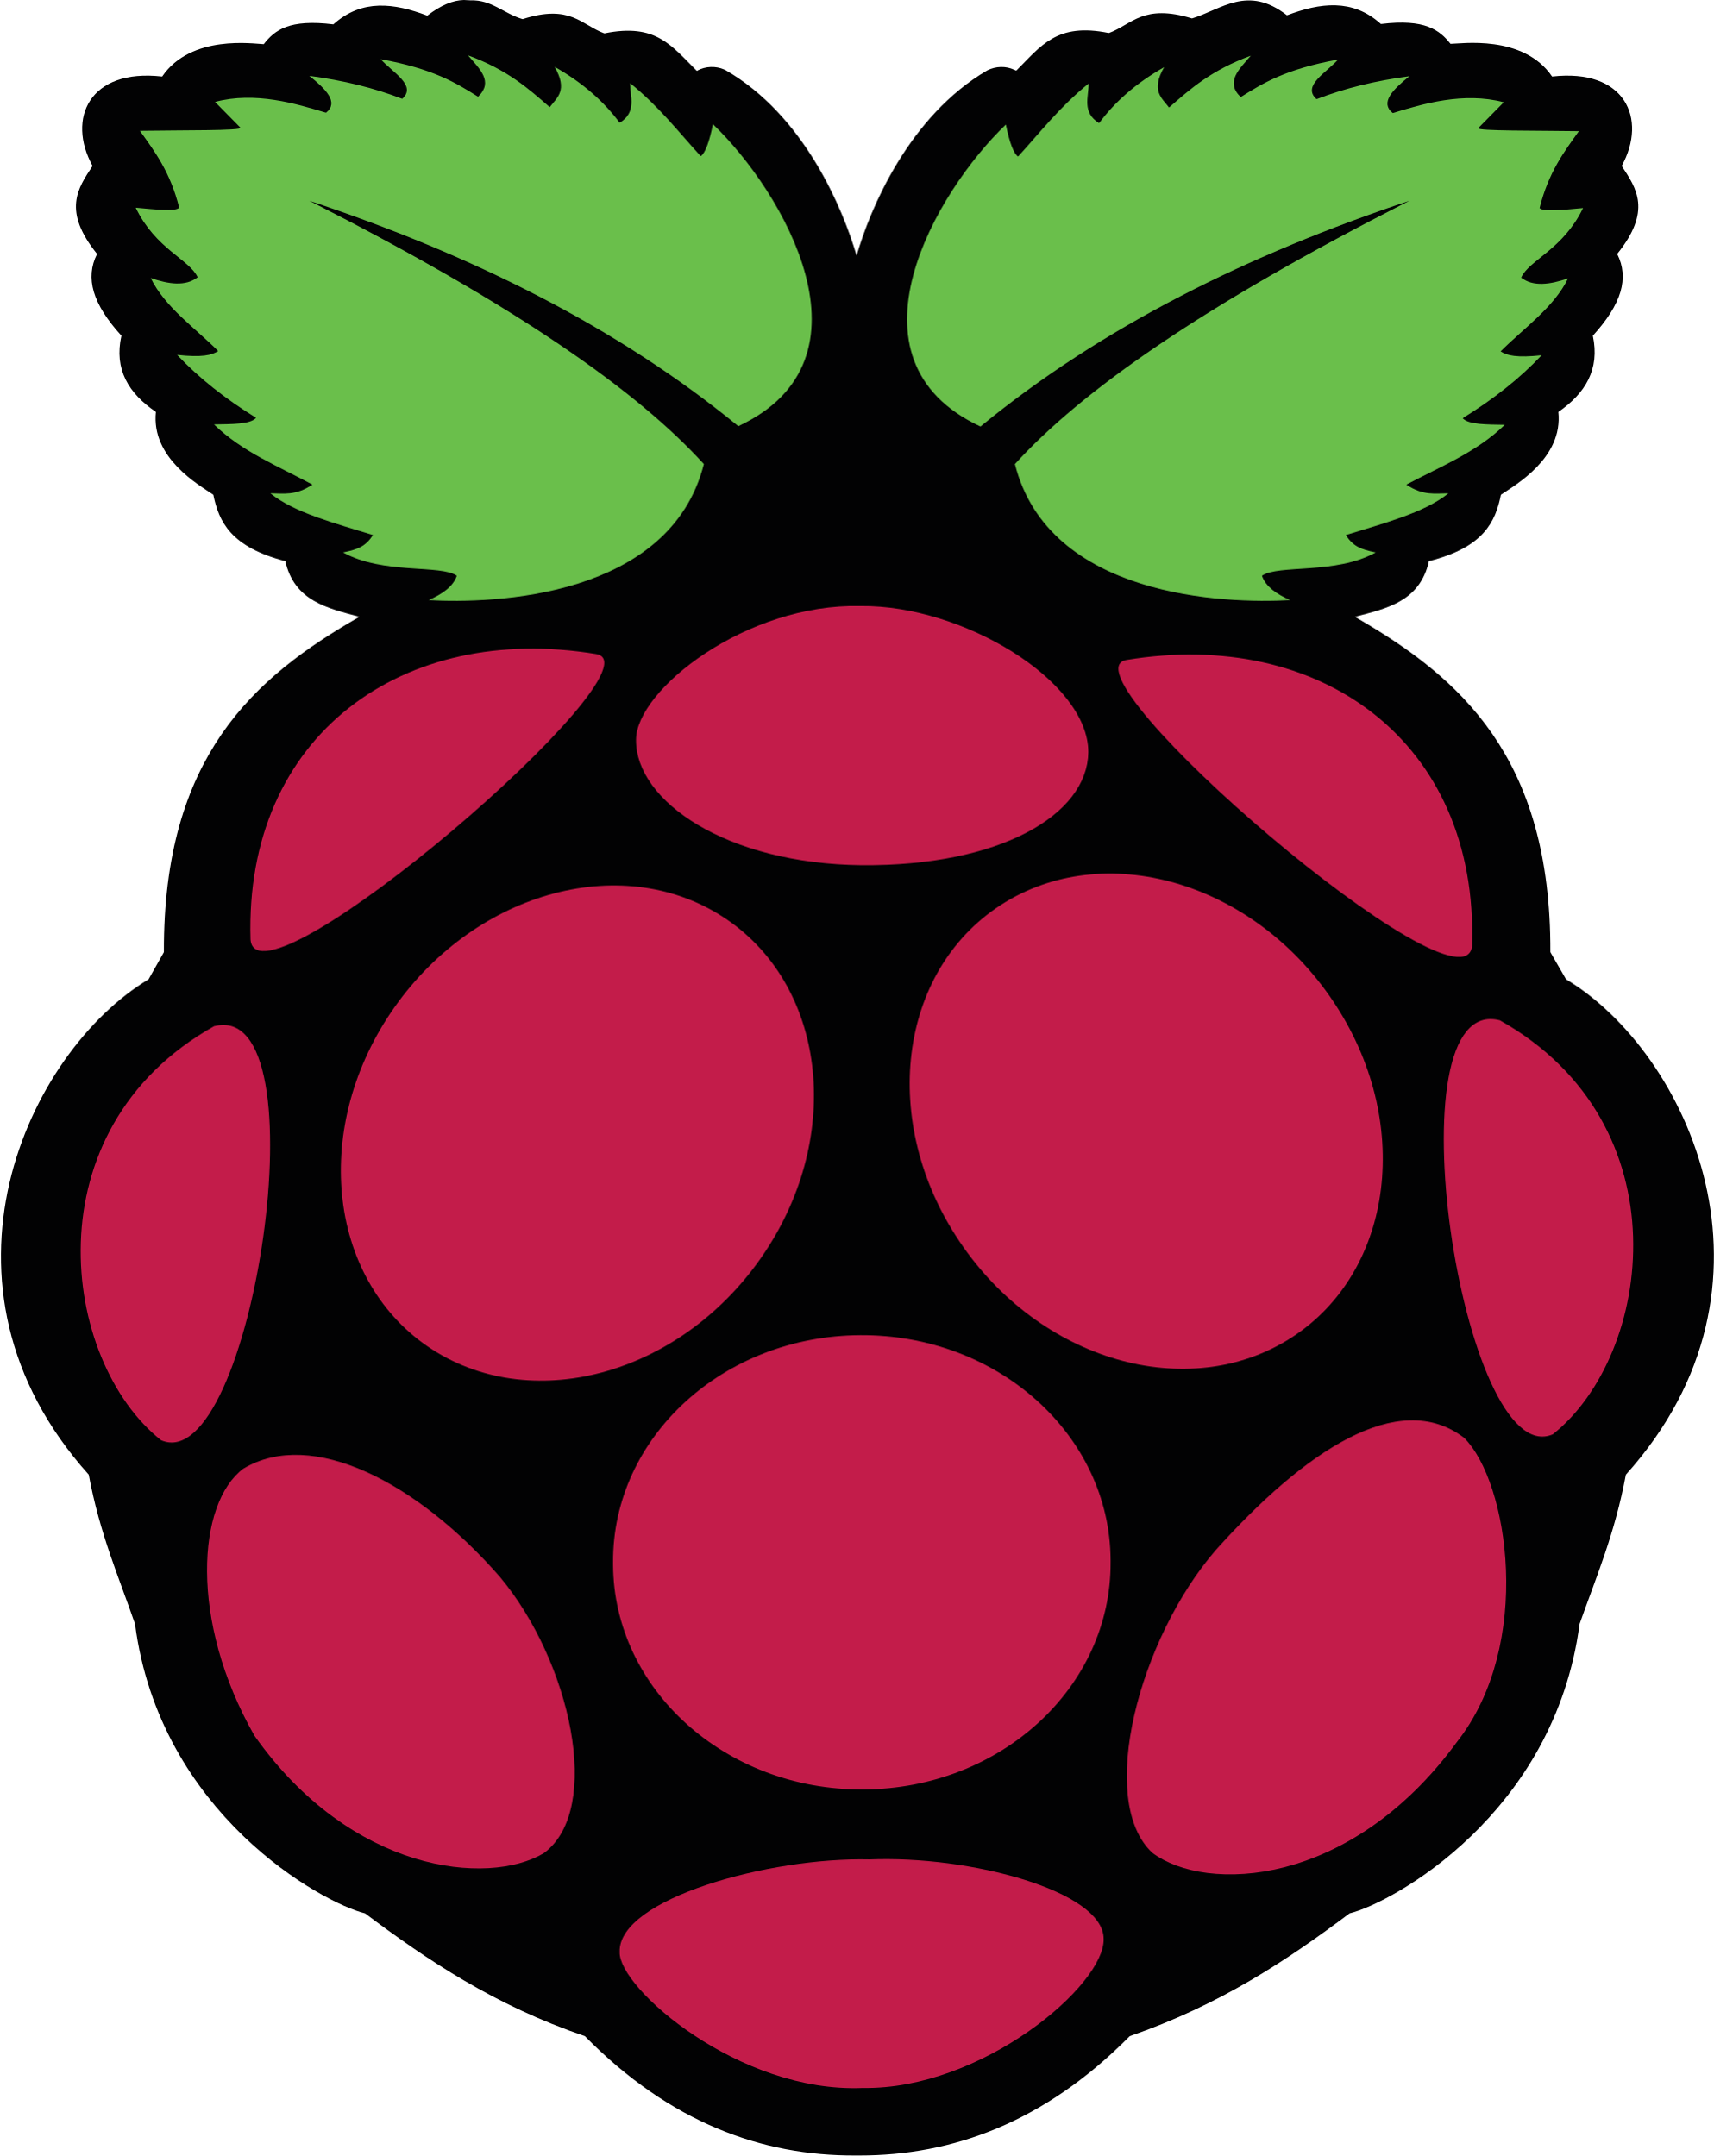
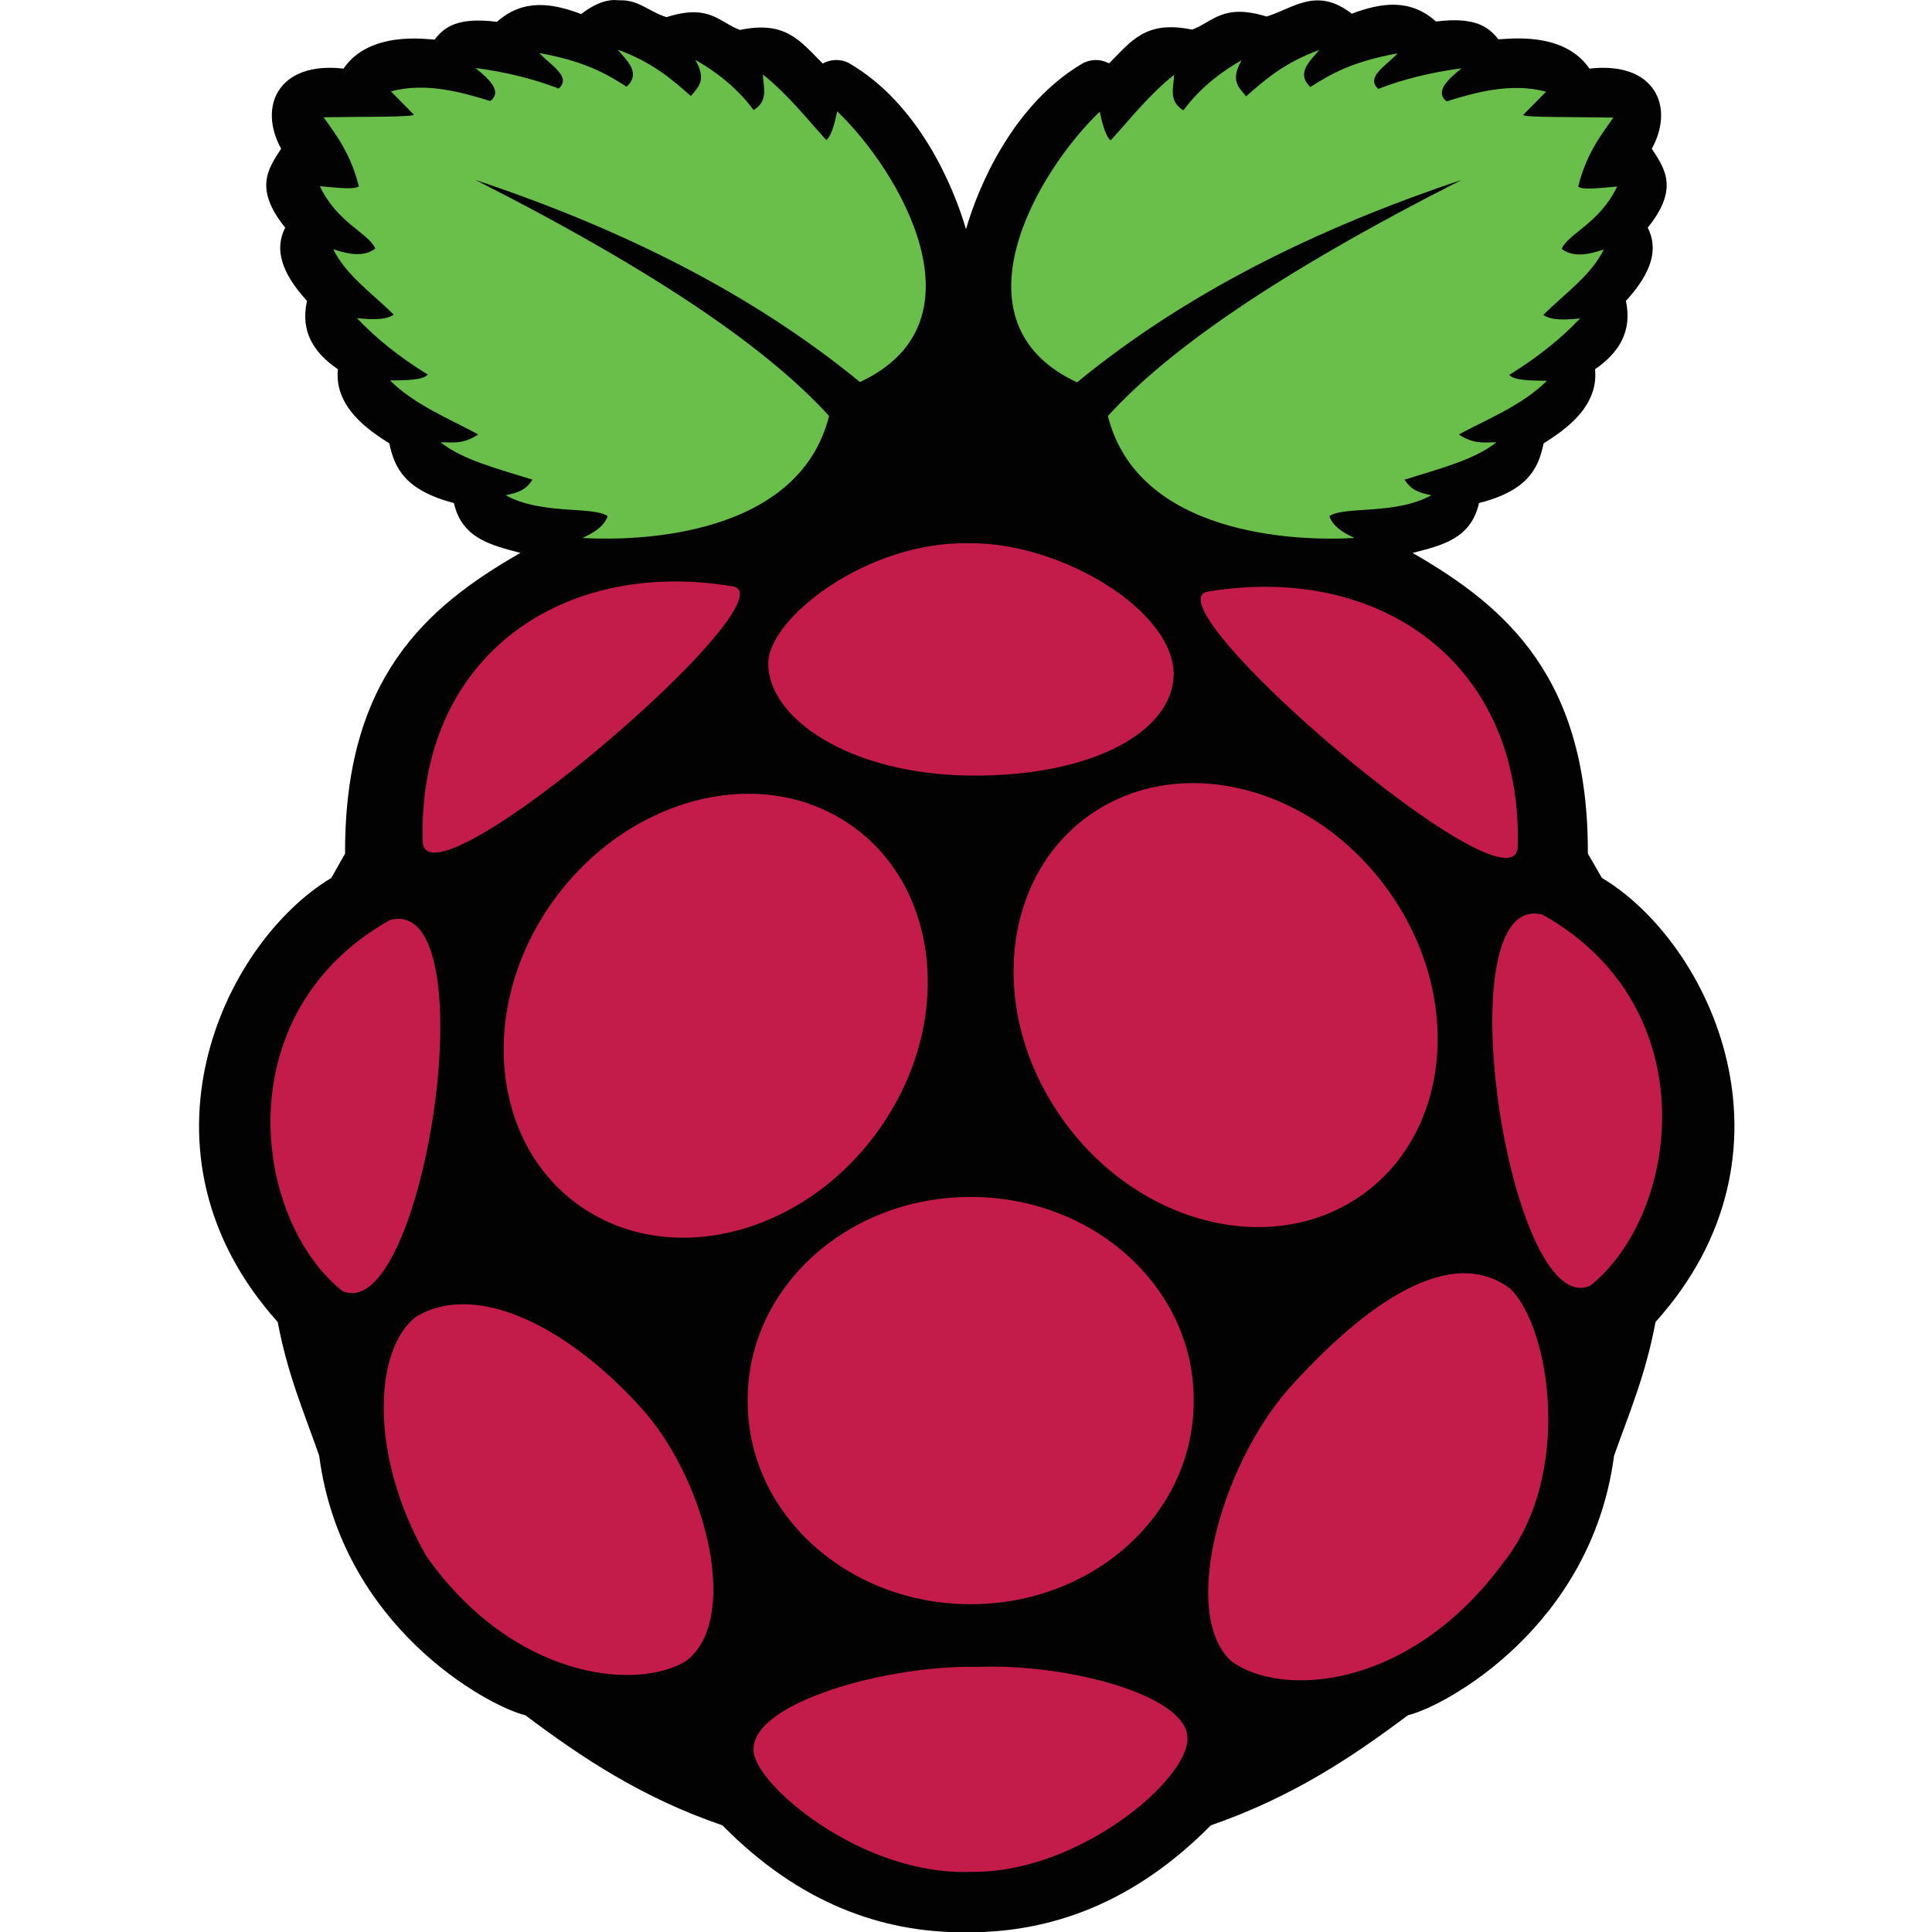
- <svg xmlns="http://www.w3.org/2000/svg" version="1.1" id="Layer_1" x="0px" y="0px" viewBox="0 0 492.4 619.5" style="enable-background:new 0 0 492.4 619.5;" xml:space="preserve">
+ <svg xmlns="http://www.w3.org/2000/svg" width="90px" height="90px" version="1.1" id="Layer_1" x="0px" y="0px" viewBox="0 0 492.4 619.5" style="enable-background:new 0 0 492.4 619.5;" xml:space="preserve">
  <g>
    <g>
      <path fill="#020203" d="M133.3,0c-3.2,0.1-6.6,1.5-10.5,4.5c-9.5-3.6-18.7-4.9-27,2.5c-12.7-1.6-16.9,1.7-20,5.7    C73,12.6,54.9,9.8,46.6,22c-20.9-2.4-27.5,12.1-20,25.7c-4.3,6.5-8.7,12.9,1.3,25.3c-3.5,6.9-1.3,14.4,7,23.5    c-2.2,9.7,2.1,16.6,9.9,21.9c-1.4,13.3,12.4,21,16.5,23.8c1.6,7.7,4.9,15,20.7,19.1c2.6,11.5,12.1,13.5,21.3,16    c-30.4,17.4-56.4,40.3-56.2,96.4l-4.4,7.8c-34.8,20.9-66.1,87.9-17.2,142.4c3.2,17.1,8.6,29.3,13.3,42.9    c7.1,54.6,53.8,80.2,66.1,83.2c18,13.5,37.2,26.4,63.2,35.3c24.5,24.9,51,34.4,77.7,34.3c0.4,0,0.8,0,1.2,0    c26.7,0,53.2-9.5,77.7-34.3c26-9,45.2-21.8,63.2-35.3c12.3-3,58.9-28.6,66.1-83.2c4.8-13.6,10.1-25.8,13.3-42.9    c49-54.5,17.7-121.5-17.2-142.4l-4.5-7.8c0.2-56.1-25.9-79-56.2-96.4c9.2-2.4,18.7-4.4,21.3-16c15.8-4,19.1-11.3,20.7-19.1    c4.1-2.8,17.9-10.5,16.5-23.8c7.7-5.3,12-12.2,9.9-21.9c8.3-9.1,10.5-16.6,7-23.5c10-12.4,5.6-18.8,1.3-25.3    c7.5-13.6,0.9-28.1-20-25.7c-8.3-12.2-26.4-9.4-29.2-9.4c-3.1-3.9-7.3-7.3-20-5.7c-8.2-7.4-17.5-6.1-27-2.5    c-11.3-8.8-18.8-1.7-27.3,0.9C328.6,1,325.4,7,318.7,9.5c-14.9-3.1-19.5,3.7-26.6,10.8l-0.5-0.2c-2.5-1.2-5.3-1.1-7.8,0.1v0    c-22.5,13.1-33.7,39.7-37.6,53.3c-4-13.7-15.1-40.3-37.6-53.3l-0.4-0.2c-2.5-1.1-5.4-1-7.8,0.3l-0.1,0.1    c-7.2-7.1-11.7-13.9-26.6-10.8c-6.7-2.5-9.8-8.5-23.5-4.1c-5.6-1.7-8.9-5.6-15-5.4L133.3,0z" />
    </g>
    <path fill="#6ABF4B" d="M88.9,57.7c59.7,30.3,94.4,54.8,113.4,75.7c-9.7,38.4-60.5,40.2-79.1,39.1c3.8-1.7,7-3.8,8.1-7   c-4.7-3.3-21.2-0.3-32.7-6.7c4.4-0.9,6.5-1.8,8.6-5c-10.9-3.4-22.6-6.4-29.5-12c3.7,0,7.2,0.8,12.1-2.5C80,134,69.6,129.9,61.5,122   c5-0.1,10.5,0,12.1-1.9c-8.9-5.5-16.5-11.5-22.7-18.1c7.1,0.8,10,0.1,11.8-1.1c-6.8-6.8-15.3-12.6-19.4-21c5.2,1.8,10,2.5,13.5-0.2   c-2.3-5.1-12.1-8.1-17.8-20c5.5,0.5,11.4,1.2,12.5,0c-2.6-10.3-7-16.1-11.3-22.1c11.8-0.2,29.7,0,28.9-0.9l-7.3-7.4   c11.5-3.1,23.3,0.5,31.9,3.1c3.8-3-0.1-6.8-4.8-10.6c9.8,1.3,18.7,3.5,26.7,6.6c4.3-3.8-2.8-7.6-6.2-11.4   c15.2,2.8,21.6,6.8,28,10.8c4.6-4.4,0.3-8.1-2.9-11.9c11.4,4.2,17.3,9.5,23.5,14.9c2.1-2.8,5.3-4.8,1.4-11.6   c8.1,4.6,14.2,10,18.7,16.1c5-3.1,3-7.5,3-11.4c8.4,6.8,13.8,13.9,20.3,21c1.3-0.9,2.5-4.2,3.5-9.2c20.1,19.2,48.5,67.6,7.3,86.8   C177.3,93.9,135.4,73.2,88.9,57.7L88.9,57.7z" />
    <path fill="#6ABF4B" d="M405.1,57.7c-59.7,30.3-94.4,54.8-113.4,75.7c9.7,38.4,60.5,40.2,79.1,39.1c-3.8-1.7-7-3.8-8.1-7   c4.7-3.3,21.2-0.3,32.7-6.7c-4.4-0.9-6.5-1.8-8.6-5c10.9-3.4,22.6-6.4,29.5-12c-3.7,0-7.2,0.8-12.1-2.5c9.8-5.2,20.2-9.3,28.3-17.2   c-5-0.1-10.5,0-12.1-1.9c8.9-5.5,16.5-11.5,22.7-18.1c-7.1,0.8-10,0.1-11.8-1.1c6.8-6.8,15.3-12.6,19.4-21   c-5.2,1.8-10,2.5-13.5-0.2c2.3-5.1,12.1-8.1,17.8-20c-5.5,0.5-11.4,1.2-12.5,0c2.6-10.3,7-16.1,11.3-22.1   c-11.8-0.2-29.7,0-28.9-0.9l7.3-7.4c-11.5-3.1-23.4,0.5-31.9,3.1c-3.8-3,0.1-6.8,4.8-10.6c-9.8,1.3-18.7,3.5-26.7,6.6   c-4.3-3.8,2.8-7.6,6.2-11.4c-15.2,2.8-21.6,6.8-28,10.8c-4.6-4.4-0.3-8.1,2.9-11.9c-11.4,4.2-17.3,9.5-23.5,14.9   c-2.1-2.8-5.3-4.8-1.4-11.6c-8.1,4.6-14.2,10-18.7,16.1c-5-3.1-3-7.5-3-11.4c-8.4,6.8-13.8,13.9-20.3,21c-1.3-0.9-2.5-4.2-3.5-9.2   c-20.1,19.2-48.5,67.6-7.3,86.8C316.8,93.9,358.7,73.2,405.1,57.7L405.1,57.7z" />
    <g>
      <path fill="#C31C4A" d="M319.2,449.1c0.2,35.9-31.6,65.1-71.1,65.3c-39.5,0.2-71.7-28.7-71.9-64.6c0-0.2,0-0.5,0-0.7    c-0.2-35.9,31.6-65.1,71.1-65.3c39.5-0.2,71.7,28.7,71.9,64.6C319.2,448.6,319.2,448.8,319.2,449.1z" />
      <g>
        <path fill="#C31C4A" d="M207.7,263.5c29.6,19.1,35,62.5,11.9,96.8c-23,34.3-65.7,46.7-95.4,27.6l0,0c-29.6-19.1-35-62.5-11.9-96.8     C135.4,256.8,178.1,244.4,207.7,263.5L207.7,263.5z" />
        <path fill="#C31C4A" d="M287.7,260.1c-29.6,19.1-35,62.5-11.9,96.8c23,34.3,65.7,46.7,95.4,27.6l0,0c29.6-19.1,35-62.5,11.9-96.8     C360,253.3,317.3,241,287.7,260.1L287.7,260.1z" />
      </g>
      <g>
        <path fill="#C31C4A" d="M61.5,295c32-8.4,10.8,130.3-15.2,119C17.6,391.3,8.4,324.8,61.5,295z" />
        <path fill="#C31C4A" d="M431.1,293.3c-32-8.4-10.8,130.3,15.2,119C475,389.5,484.2,323.1,431.1,293.3L431.1,293.3z" />
      </g>
      <path fill="#C31C4A" d="M323.8,189.7c55.2-9.2,101.1,23.1,99.3,82.1C421.3,294.4,303.5,193.1,323.8,189.7z" />
      <path fill="#C31C4A" d="M171.3,188c-55.2-9.2-101.1,23.1-99.3,82.1C73.9,292.7,191.7,191.3,171.3,188z" />
      <path fill="#C31C4A" d="M247.4,174.2c-32.9-0.8-64.6,24.1-64.6,38.5c-0.1,17.6,26,35.6,64.9,36c39.6,0.3,64.9-14.4,65.1-32.5    C312.8,195.7,276.6,173.9,247.4,174.2L247.4,174.2z" />
      <path fill="#C31C4A" d="M249.9,534.5c28.7-1.2,67.3,9.1,67.3,22.8c0.5,13.3-35,43.4-69.2,42.9c-35.5,1.5-70.3-28.7-69.9-39.1    C177.6,545.8,221.4,533.8,249.9,534.5L249.9,534.5z" />
      <g>
        <path fill="#C31C4A" d="M143.6,453.2c20.4,24.3,29.8,66.9,12.7,79.5c-16.1,9.6-55.4,5.6-83.2-33.8c-18.8-33.1-16.4-66.8-3.2-76.7     C89.7,410.3,120.1,426.3,143.6,453.2L143.6,453.2z" />
        <path fill="#C31C4A" d="M349.5,445.5c-22.1,25.5-34.4,72.1-18.3,87.1c15.4,11.6,56.9,10,87.5-31.8c22.2-28.1,14.8-75,2.1-87.5     C401.9,398.9,374.8,417.3,349.5,445.5L349.5,445.5z" />
      </g>
    </g>
  </g>
</svg>
